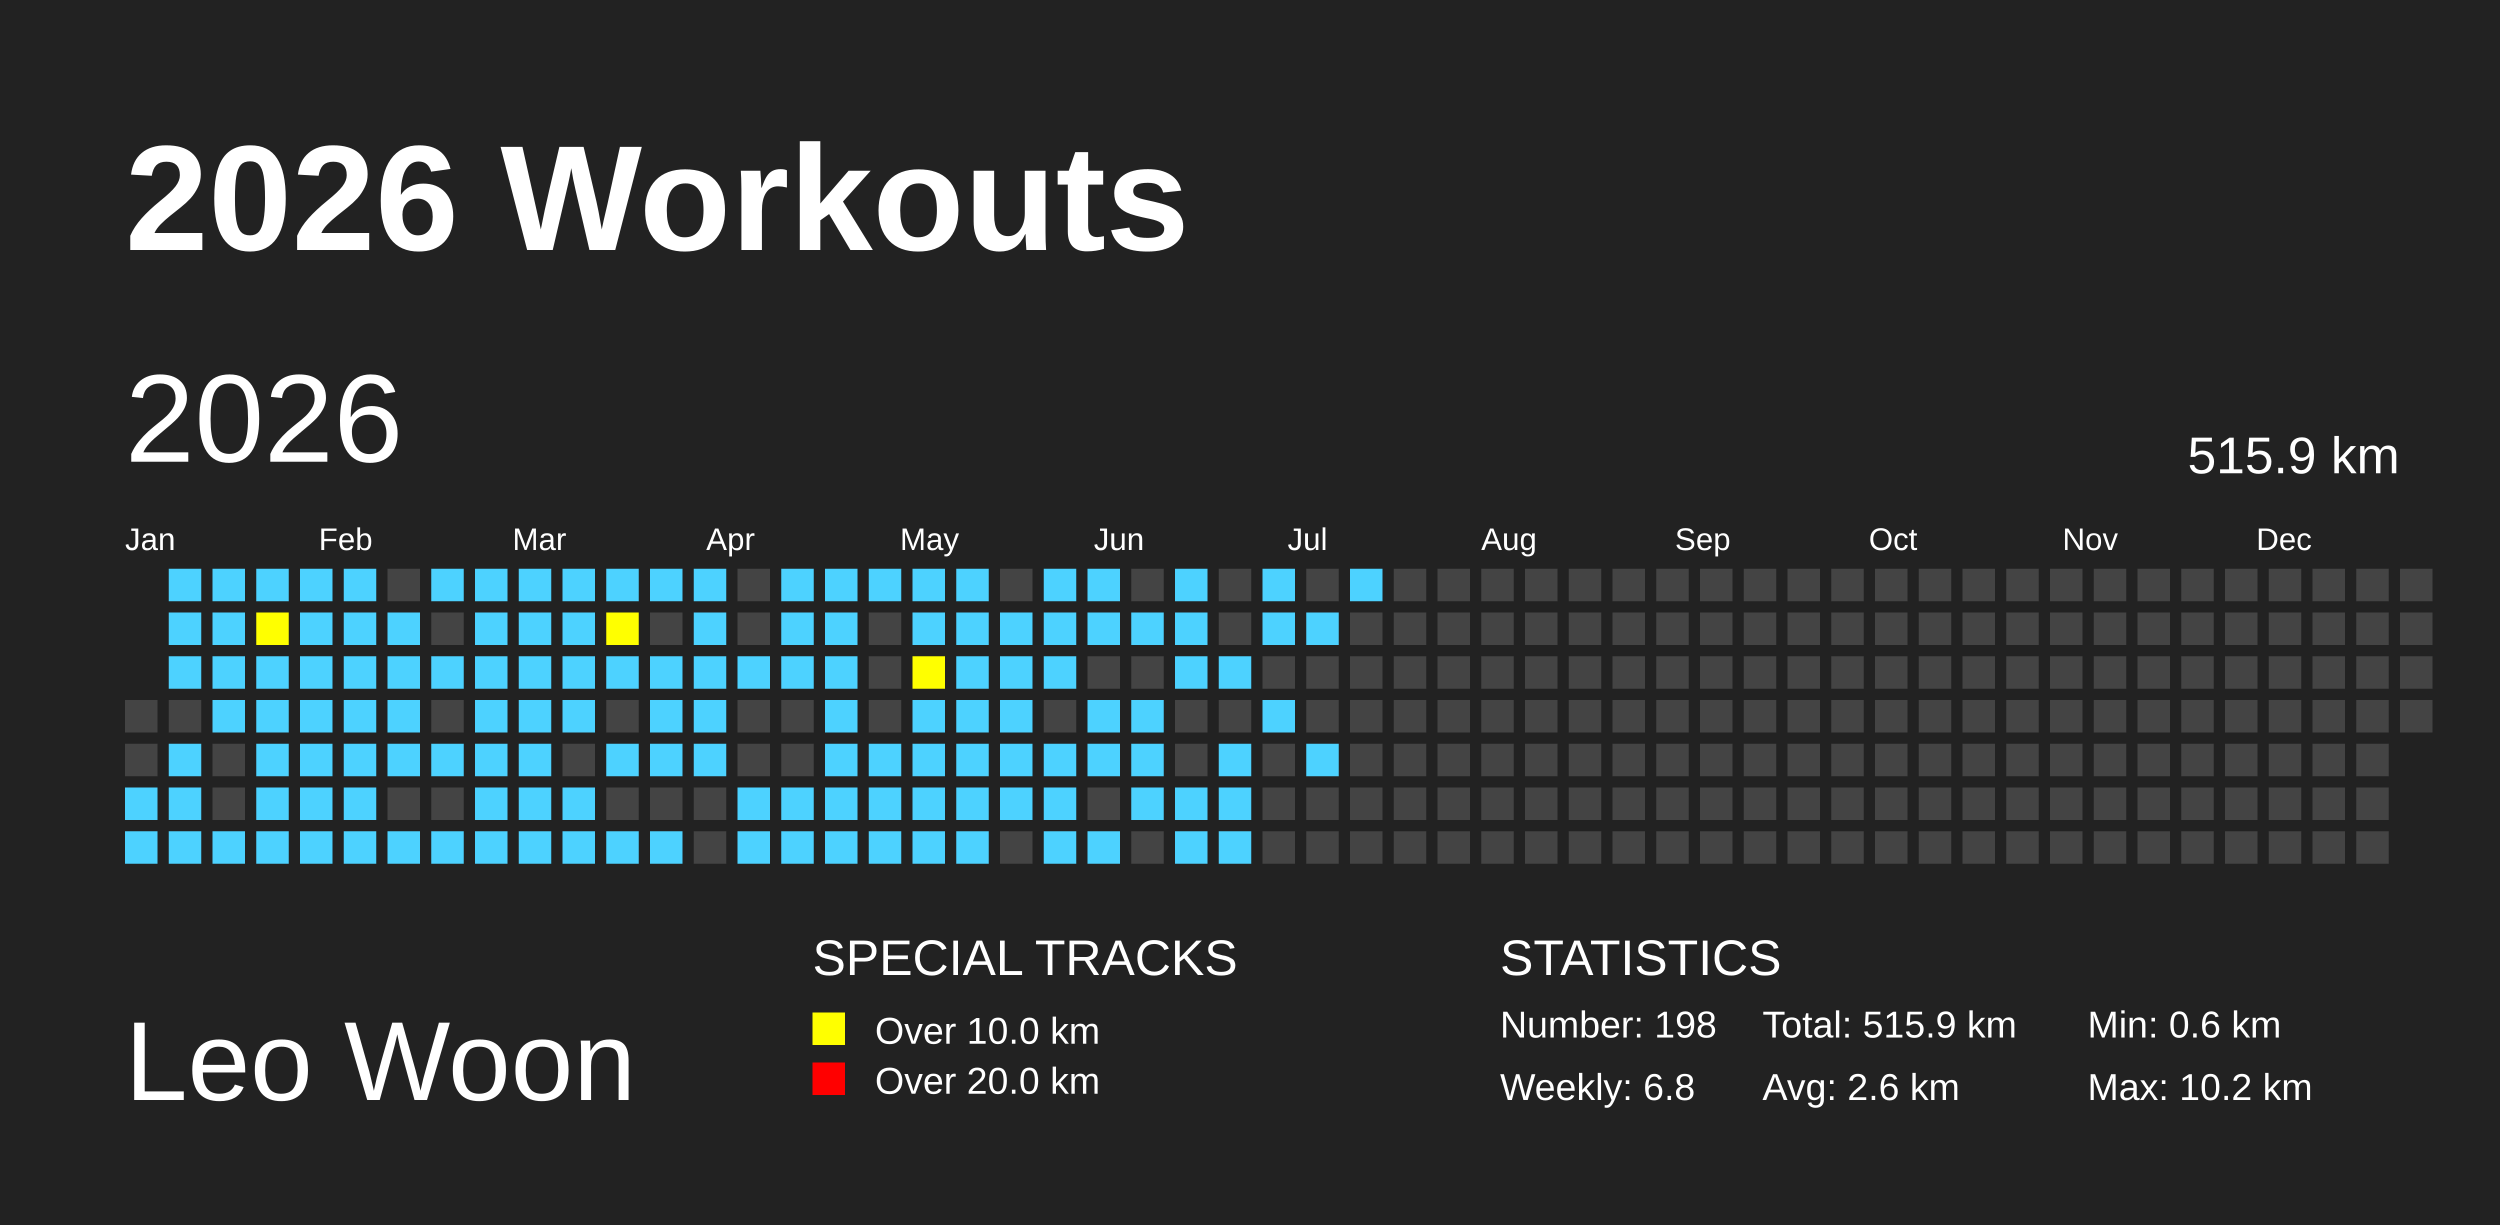
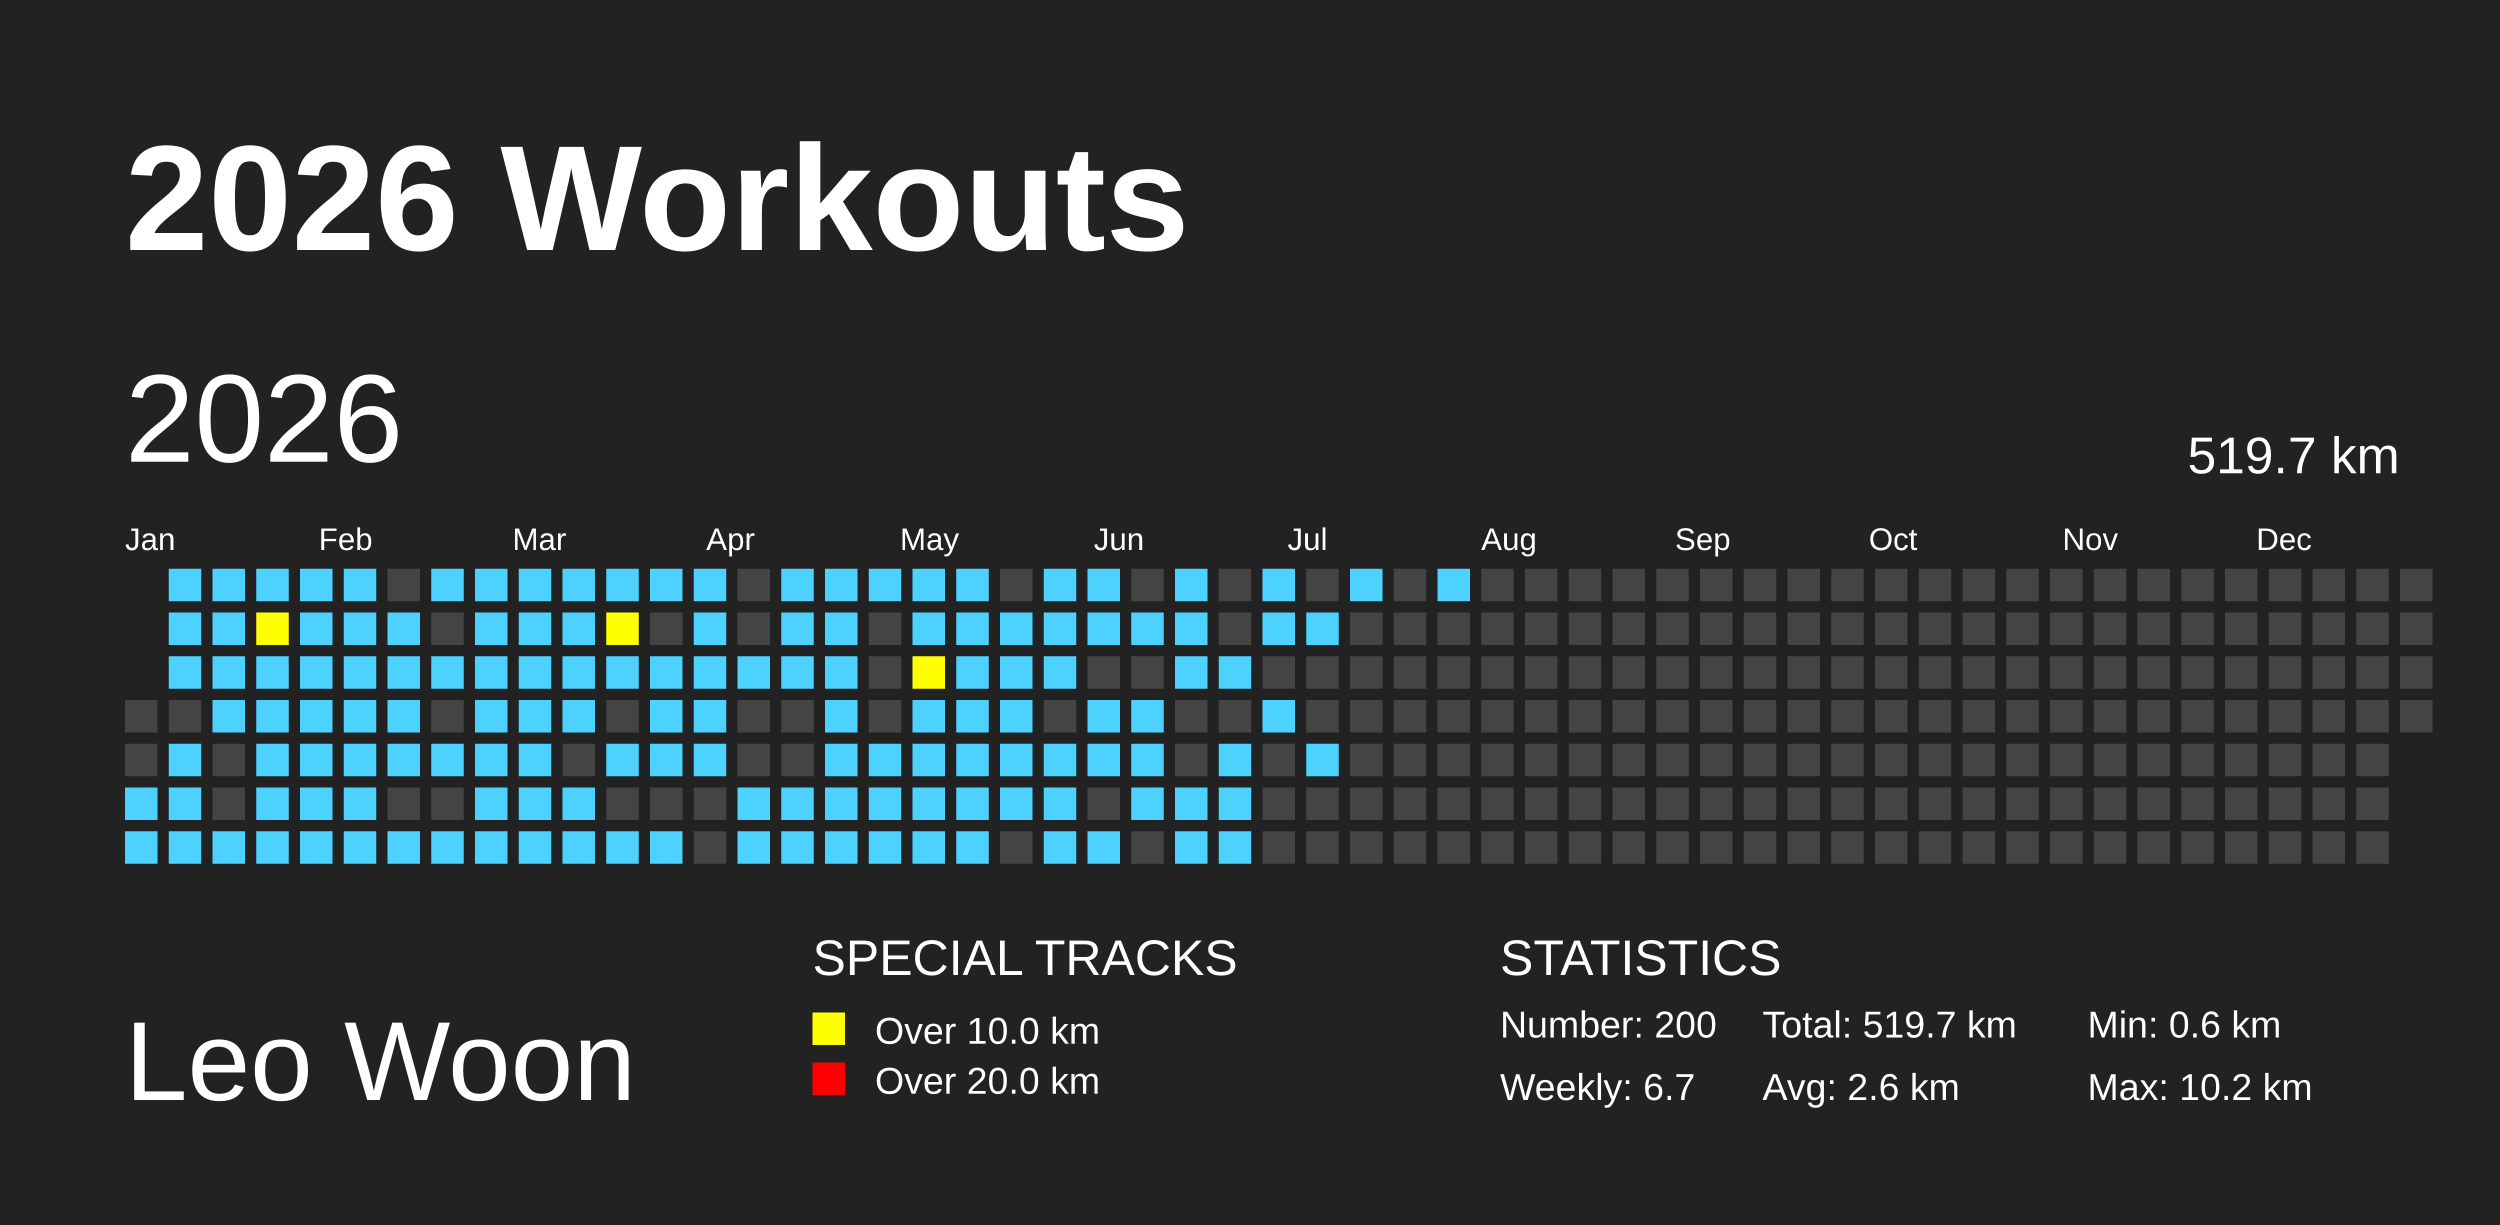
<svg xmlns="http://www.w3.org/2000/svg" baseProfile="full" height="98mm" version="1.1" viewBox="0,0,200,98" width="200mm">
  <defs>
    <pattern height="2" id="indoor-stripe" patternUnits="userSpaceOnUse" width="2">
      <line stroke="white" stroke-opacity="0.45" stroke-width="0.5" x1="0" x2="2" y1="2" y2="0" />
    </pattern>
  </defs>
  <rect fill="#222222" height="98" width="200" x="0" y="0" />
  <text fill="#FFFFFF" style="font-size:12px; font-family:Arial; font-weight:bold;" x="10" y="20">2026 Workouts</text>
  <text fill="#FFFFFF" style="font-size:9px; font-family:Arial" x="10" y="88">Leo Woon</text>
  <text fill="#FFFFFF" style="font-size:4px; font-family:Arial" x="65" y="78">SPECIAL TRACKS</text>
  <rect fill="yellow" height="2.6" width="2.6" x="65" y="81" />
  <text fill="#FFFFFF" style="font-size:3px; font-family:Arial" x="70" y="83.5">Over 10.0 km</text>
  <rect fill="red" height="2.6" width="2.6" x="65" y="85" />
  <text fill="#FFFFFF" style="font-size:3px; font-family:Arial" x="70" y="87.5">Over 20.0 km</text>
  <text fill="#FFFFFF" style="font-size:4px; font-family:Arial" x="120" y="78">STATISTICS</text>
-   <text fill="#FFFFFF" style="font-size:3px; font-family:Arial" x="120" y="83">Number: 198</text>
-   <text fill="#FFFFFF" style="font-size:3px; font-family:Arial" x="120" y="88">Weekly: 6.8</text>
-   <text fill="#FFFFFF" style="font-size:3px; font-family:Arial" x="141" y="83">Total: 515.9 km</text>
+   <text fill="#FFFFFF" style="font-size:3px; font-family:Arial" x="120" y="83">Number: 200</text>
+   <text fill="#FFFFFF" style="font-size:3px; font-family:Arial" x="120" y="88">Weekly: 6.7</text>
+   <text fill="#FFFFFF" style="font-size:3px; font-family:Arial" x="141" y="83">Total: 519.7 km</text>
  <text fill="#FFFFFF" style="font-size:3px; font-family:Arial" x="141" y="88">Avg: 2.6 km</text>
  <text fill="#FFFFFF" style="font-size:3px; font-family:Arial" x="167" y="83">Min: 0.6 km</text>
  <text fill="#FFFFFF" style="font-size:3px; font-family:Arial" x="167" y="88">Max: 10.2 km</text>
  <text dominant-baseline="hanging" fill="#FFFFFF" style="font-size:10.0px; font-family:Arial;" x="10" y="30">2026</text>
-   <text dominant-baseline="hanging" fill="#FFFFFF" style="font-size:4.125px; font-family:Arial;" x="175" y="35">515.9 km</text>
+   <text dominant-baseline="hanging" fill="#FFFFFF" style="font-size:4.125px; font-family:Arial;" x="175" y="35">519.7 km</text>
  <text fill="#FFFFFF" style="font-size:2.5px; font-family:Arial" x="10.0" y="44">Jan</text>
  <text fill="#FFFFFF" style="font-size:2.5px; font-family:Arial" x="25.5" y="44">Feb</text>
  <text fill="#FFFFFF" style="font-size:2.5px; font-family:Arial" x="41.0" y="44">Mar</text>
  <text fill="#FFFFFF" style="font-size:2.5px; font-family:Arial" x="56.5" y="44">Apr</text>
  <text fill="#FFFFFF" style="font-size:2.5px; font-family:Arial" x="72.0" y="44">May</text>
  <text fill="#FFFFFF" style="font-size:2.5px; font-family:Arial" x="87.5" y="44">Jun</text>
  <text fill="#FFFFFF" style="font-size:2.5px; font-family:Arial" x="103.0" y="44">Jul</text>
  <text fill="#FFFFFF" style="font-size:2.5px; font-family:Arial" x="118.5" y="44">Aug</text>
  <text fill="#FFFFFF" style="font-size:2.5px; font-family:Arial" x="134.0" y="44">Sep</text>
  <text fill="#FFFFFF" style="font-size:2.5px; font-family:Arial" x="149.5" y="44">Oct</text>
  <text fill="#FFFFFF" style="font-size:2.5px; font-family:Arial" x="165.0" y="44">Nov</text>
  <text fill="#FFFFFF" style="font-size:2.5px; font-family:Arial" x="180.5" y="44">Dec</text>
  <rect fill="#444444" height="2.6" width="2.6" x="10.0" y="56.0" />
  <rect fill="#444444" height="2.6" width="2.6" x="10.0" y="59.5" />
  <rect fill="#4DD2FF" height="2.6" width="2.6" x="10.0" y="63.0" />
  <rect fill="#4DD2FF" height="2.6" width="2.6" x="10.0" y="66.5" />
  <rect fill="#4DD2FF" height="2.6" width="2.6" x="13.5" y="45.5" />
  <rect fill="#4DD2FF" height="2.6" width="2.6" x="13.5" y="49.0" />
  <rect fill="#4DD2FF" height="2.6" width="2.6" x="13.5" y="52.5" />
  <rect fill="#444444" height="2.6" width="2.6" x="13.5" y="56.0" />
  <rect fill="#4DD2FF" height="2.6" width="2.6" x="13.5" y="59.5" />
  <rect fill="#4DD2FF" height="2.6" width="2.6" x="13.5" y="63.0" />
  <rect fill="#4DD2FF" height="2.6" width="2.6" x="13.5" y="66.5" />
  <rect fill="#4DD2FF" height="2.6" width="2.6" x="17.0" y="45.5" />
  <rect fill="#4DD2FF" height="2.6" width="2.6" x="17.0" y="49.0" />
  <rect fill="#4DD2FF" height="2.6" width="2.6" x="17.0" y="52.5" />
  <rect fill="#4DD2FF" height="2.6" width="2.6" x="17.0" y="56.0" />
  <rect fill="#444444" height="2.6" width="2.6" x="17.0" y="59.5" />
  <rect fill="#444444" height="2.6" width="2.6" x="17.0" y="63.0" />
  <rect fill="#4DD2FF" height="2.6" width="2.6" x="17.0" y="66.5" />
  <rect fill="#4DD2FF" height="2.6" width="2.6" x="20.5" y="45.5" />
  <rect fill="yellow" height="2.6" width="2.6" x="20.5" y="49.0" />
  <rect fill="#4DD2FF" height="2.6" width="2.6" x="20.5" y="52.5" />
  <rect fill="#4DD2FF" height="2.6" width="2.6" x="20.5" y="56.0" />
  <rect fill="#4DD2FF" height="2.6" width="2.6" x="20.5" y="59.5" />
  <rect fill="#4DD2FF" height="2.6" width="2.6" x="20.5" y="63.0" />
  <rect fill="#4DD2FF" height="2.6" width="2.6" x="20.5" y="66.5" />
  <rect fill="#4DD2FF" height="2.6" width="2.6" x="24.0" y="45.5" />
  <rect fill="#4DD2FF" height="2.6" width="2.6" x="24.0" y="49.0" />
  <rect fill="#4DD2FF" height="2.6" width="2.6" x="24.0" y="52.5" />
  <rect fill="#4DD2FF" height="2.6" width="2.6" x="24.0" y="56.0" />
  <rect fill="#4DD2FF" height="2.6" width="2.6" x="24.0" y="59.5" />
  <rect fill="#4DD2FF" height="2.6" width="2.6" x="24.0" y="63.0" />
  <rect fill="#4DD2FF" height="2.6" width="2.6" x="24.0" y="66.5" />
  <rect fill="#4DD2FF" height="2.6" width="2.6" x="27.5" y="45.5" />
  <rect fill="#4DD2FF" height="2.6" width="2.6" x="27.5" y="49.0" />
  <rect fill="#4DD2FF" height="2.6" width="2.6" x="27.5" y="52.5" />
  <rect fill="#4DD2FF" height="2.6" width="2.6" x="27.5" y="56.0" />
  <rect fill="#4DD2FF" height="2.6" width="2.6" x="27.5" y="59.5" />
  <rect fill="#4DD2FF" height="2.6" width="2.6" x="27.5" y="63.0" />
  <rect fill="#4DD2FF" height="2.6" width="2.6" x="27.5" y="66.5" />
  <rect fill="#444444" height="2.6" width="2.6" x="31.0" y="45.5" />
  <rect fill="#4DD2FF" height="2.6" width="2.6" x="31.0" y="49.0" />
  <rect fill="#4DD2FF" height="2.6" width="2.6" x="31.0" y="52.5" />
  <rect fill="#4DD2FF" height="2.6" width="2.6" x="31.0" y="56.0" />
  <rect fill="#4DD2FF" height="2.6" width="2.6" x="31.0" y="59.5" />
  <rect fill="#444444" height="2.6" width="2.6" x="31.0" y="63.0" />
  <rect fill="#4DD2FF" height="2.6" width="2.6" x="31.0" y="66.5" />
  <rect fill="#4DD2FF" height="2.6" width="2.6" x="34.5" y="45.5" />
  <rect fill="#444444" height="2.6" width="2.6" x="34.5" y="49.0" />
  <rect fill="#4DD2FF" height="2.6" width="2.6" x="34.5" y="52.5" />
  <rect fill="#444444" height="2.6" width="2.6" x="34.5" y="56.0" />
  <rect fill="#4DD2FF" height="2.6" width="2.6" x="34.5" y="59.5" />
  <rect fill="#444444" height="2.6" width="2.6" x="34.5" y="63.0" />
  <rect fill="#4DD2FF" height="2.6" width="2.6" x="34.5" y="66.5" />
  <rect fill="#4DD2FF" height="2.6" width="2.6" x="38.0" y="45.5" />
  <rect fill="#4DD2FF" height="2.6" width="2.6" x="38.0" y="49.0" />
  <rect fill="#4DD2FF" height="2.6" width="2.6" x="38.0" y="52.5" />
  <rect fill="#4DD2FF" height="2.6" width="2.6" x="38.0" y="56.0" />
  <rect fill="#4DD2FF" height="2.6" width="2.6" x="38.0" y="59.5" />
  <rect fill="#4DD2FF" height="2.6" width="2.6" x="38.0" y="63.0" />
  <rect fill="#4DD2FF" height="2.6" width="2.6" x="38.0" y="66.5" />
  <rect fill="#4DD2FF" height="2.6" width="2.6" x="41.5" y="45.5" />
  <rect fill="#4DD2FF" height="2.6" width="2.6" x="41.5" y="49.0" />
  <rect fill="#4DD2FF" height="2.6" width="2.6" x="41.5" y="52.5" />
  <rect fill="#4DD2FF" height="2.6" width="2.6" x="41.5" y="56.0" />
  <rect fill="#4DD2FF" height="2.6" width="2.6" x="41.5" y="59.5" />
  <rect fill="#4DD2FF" height="2.6" width="2.6" x="41.5" y="63.0" />
  <rect fill="#4DD2FF" height="2.6" width="2.6" x="41.5" y="66.5" />
  <rect fill="#4DD2FF" height="2.6" width="2.6" x="45.0" y="45.5" />
  <rect fill="#4DD2FF" height="2.6" width="2.6" x="45.0" y="49.0" />
  <rect fill="#4DD2FF" height="2.6" width="2.6" x="45.0" y="52.5" />
  <rect fill="#4DD2FF" height="2.6" width="2.6" x="45.0" y="56.0" />
  <rect fill="#444444" height="2.6" width="2.6" x="45.0" y="59.5" />
  <rect fill="#4DD2FF" height="2.6" width="2.6" x="45.0" y="63.0" />
  <rect fill="#4DD2FF" height="2.6" width="2.6" x="45.0" y="66.5" />
  <rect fill="#4DD2FF" height="2.6" width="2.6" x="48.5" y="45.5" />
  <rect fill="yellow" height="2.6" width="2.6" x="48.5" y="49.0" />
  <rect fill="#4DD2FF" height="2.6" width="2.6" x="48.5" y="52.5" />
  <rect fill="#444444" height="2.6" width="2.6" x="48.5" y="56.0" />
  <rect fill="#4DD2FF" height="2.6" width="2.6" x="48.5" y="59.5" />
  <rect fill="#444444" height="2.6" width="2.6" x="48.5" y="63.0" />
  <rect fill="#4DD2FF" height="2.6" width="2.6" x="48.5" y="66.5" />
  <rect fill="#4DD2FF" height="2.6" width="2.6" x="52.0" y="45.5" />
  <rect fill="#444444" height="2.6" width="2.6" x="52.0" y="49.0" />
  <rect fill="#4DD2FF" height="2.6" width="2.6" x="52.0" y="52.5" />
  <rect fill="#4DD2FF" height="2.6" width="2.6" x="52.0" y="56.0" />
  <rect fill="#4DD2FF" height="2.6" width="2.6" x="52.0" y="59.5" />
  <rect fill="#444444" height="2.6" width="2.6" x="52.0" y="63.0" />
  <rect fill="#4DD2FF" height="2.6" width="2.6" x="52.0" y="66.5" />
  <rect fill="#4DD2FF" height="2.6" width="2.6" x="55.5" y="45.5" />
  <rect fill="#4DD2FF" height="2.6" width="2.6" x="55.5" y="49.0" />
  <rect fill="#4DD2FF" height="2.6" width="2.6" x="55.5" y="52.5" />
  <rect fill="#4DD2FF" height="2.6" width="2.6" x="55.5" y="56.0" />
  <rect fill="#4DD2FF" height="2.6" width="2.6" x="55.5" y="59.5" />
  <rect fill="#444444" height="2.6" width="2.6" x="55.5" y="63.0" />
  <rect fill="#444444" height="2.6" width="2.6" x="55.5" y="66.5" />
  <rect fill="#444444" height="2.6" width="2.6" x="59.0" y="45.5" />
  <rect fill="#444444" height="2.6" width="2.6" x="59.0" y="49.0" />
  <rect fill="#4DD2FF" height="2.6" width="2.6" x="59.0" y="52.5" />
  <rect fill="#444444" height="2.6" width="2.6" x="59.0" y="56.0" />
  <rect fill="#444444" height="2.6" width="2.6" x="59.0" y="59.5" />
  <rect fill="#4DD2FF" height="2.6" width="2.6" x="59.0" y="63.0" />
  <rect fill="#4DD2FF" height="2.6" width="2.6" x="59.0" y="66.5" />
  <rect fill="#4DD2FF" height="2.6" width="2.6" x="62.5" y="45.5" />
  <rect fill="#4DD2FF" height="2.6" width="2.6" x="62.5" y="49.0" />
  <rect fill="#4DD2FF" height="2.6" width="2.6" x="62.5" y="52.5" />
  <rect fill="#444444" height="2.6" width="2.6" x="62.5" y="56.0" />
  <rect fill="#444444" height="2.6" width="2.6" x="62.5" y="59.5" />
  <rect fill="#4DD2FF" height="2.6" width="2.6" x="62.5" y="63.0" />
  <rect fill="#4DD2FF" height="2.6" width="2.6" x="62.5" y="66.5" />
  <rect fill="#4DD2FF" height="2.6" width="2.6" x="66.0" y="45.5" />
  <rect fill="#4DD2FF" height="2.6" width="2.6" x="66.0" y="49.0" />
  <rect fill="#4DD2FF" height="2.6" width="2.6" x="66.0" y="52.5" />
  <rect fill="#4DD2FF" height="2.6" width="2.6" x="66.0" y="56.0" />
  <rect fill="#4DD2FF" height="2.6" width="2.6" x="66.0" y="59.5" />
  <rect fill="#4DD2FF" height="2.6" width="2.6" x="66.0" y="63.0" />
  <rect fill="#4DD2FF" height="2.6" width="2.6" x="66.0" y="66.5" />
  <rect fill="#4DD2FF" height="2.6" width="2.6" x="69.5" y="45.5" />
  <rect fill="#444444" height="2.6" width="2.6" x="69.5" y="49.0" />
  <rect fill="#444444" height="2.6" width="2.6" x="69.5" y="52.5" />
  <rect fill="#444444" height="2.6" width="2.6" x="69.5" y="56.0" />
  <rect fill="#4DD2FF" height="2.6" width="2.6" x="69.5" y="59.5" />
  <rect fill="#4DD2FF" height="2.6" width="2.6" x="69.5" y="63.0" />
  <rect fill="#4DD2FF" height="2.6" width="2.6" x="69.5" y="66.5" />
  <rect fill="#4DD2FF" height="2.6" width="2.6" x="73.0" y="45.5" />
  <rect fill="#4DD2FF" height="2.6" width="2.6" x="73.0" y="49.0" />
  <rect fill="yellow" height="2.6" width="2.6" x="73.0" y="52.5" />
  <rect fill="#4DD2FF" height="2.6" width="2.6" x="73.0" y="56.0" />
  <rect fill="#4DD2FF" height="2.6" width="2.6" x="73.0" y="59.5" />
  <rect fill="#4DD2FF" height="2.6" width="2.6" x="73.0" y="63.0" />
  <rect fill="#4DD2FF" height="2.6" width="2.6" x="73.0" y="66.5" />
  <rect fill="#4DD2FF" height="2.6" width="2.6" x="76.5" y="45.5" />
  <rect fill="#4DD2FF" height="2.6" width="2.6" x="76.5" y="49.0" />
  <rect fill="#4DD2FF" height="2.6" width="2.6" x="76.5" y="52.5" />
  <rect fill="#4DD2FF" height="2.6" width="2.6" x="76.5" y="56.0" />
  <rect fill="#4DD2FF" height="2.6" width="2.6" x="76.5" y="59.5" />
  <rect fill="#4DD2FF" height="2.6" width="2.6" x="76.5" y="63.0" />
  <rect fill="#4DD2FF" height="2.6" width="2.6" x="76.5" y="66.5" />
  <rect fill="#444444" height="2.6" width="2.6" x="80.0" y="45.5" />
  <rect fill="#4DD2FF" height="2.6" width="2.6" x="80.0" y="49.0" />
  <rect fill="#4DD2FF" height="2.6" width="2.6" x="80.0" y="52.5" />
  <rect fill="#4DD2FF" height="2.6" width="2.6" x="80.0" y="56.0" />
  <rect fill="#4DD2FF" height="2.6" width="2.6" x="80.0" y="59.5" />
  <rect fill="#4DD2FF" height="2.6" width="2.6" x="80.0" y="63.0" />
  <rect fill="#444444" height="2.6" width="2.6" x="80.0" y="66.5" />
  <rect fill="#4DD2FF" height="2.6" width="2.6" x="83.5" y="45.5" />
  <rect fill="#4DD2FF" height="2.6" width="2.6" x="83.5" y="49.0" />
  <rect fill="#4DD2FF" height="2.6" width="2.6" x="83.5" y="52.5" />
  <rect fill="#444444" height="2.6" width="2.6" x="83.5" y="56.0" />
  <rect fill="#4DD2FF" height="2.6" width="2.6" x="83.5" y="59.5" />
  <rect fill="#4DD2FF" height="2.6" width="2.6" x="83.5" y="63.0" />
  <rect fill="#4DD2FF" height="2.6" width="2.6" x="83.5" y="66.5" />
  <rect fill="#4DD2FF" height="2.6" width="2.6" x="87.0" y="45.5" />
  <rect fill="#4DD2FF" height="2.6" width="2.6" x="87.0" y="49.0" />
  <rect fill="#444444" height="2.6" width="2.6" x="87.0" y="52.5" />
  <rect fill="#4DD2FF" height="2.6" width="2.6" x="87.0" y="56.0" />
  <rect fill="#4DD2FF" height="2.6" width="2.6" x="87.0" y="59.5" />
  <rect fill="#444444" height="2.6" width="2.6" x="87.0" y="63.0" />
  <rect fill="#4DD2FF" height="2.6" width="2.6" x="87.0" y="66.5" />
  <rect fill="#444444" height="2.6" width="2.6" x="90.5" y="45.5" />
  <rect fill="#4DD2FF" height="2.6" width="2.6" x="90.5" y="49.0" />
  <rect fill="#444444" height="2.6" width="2.6" x="90.5" y="52.5" />
  <rect fill="#4DD2FF" height="2.6" width="2.6" x="90.5" y="56.0" />
  <rect fill="#4DD2FF" height="2.6" width="2.6" x="90.5" y="59.5" />
  <rect fill="#4DD2FF" height="2.6" width="2.6" x="90.5" y="63.0" />
  <rect fill="#444444" height="2.6" width="2.6" x="90.5" y="66.5" />
  <rect fill="#4DD2FF" height="2.6" width="2.6" x="94.0" y="45.5" />
  <rect fill="#4DD2FF" height="2.6" width="2.6" x="94.0" y="49.0" />
  <rect fill="#4DD2FF" height="2.6" width="2.6" x="94.0" y="52.5" />
  <rect fill="#444444" height="2.6" width="2.6" x="94.0" y="56.0" />
  <rect fill="#444444" height="2.6" width="2.6" x="94.0" y="59.5" />
  <rect fill="#4DD2FF" height="2.6" width="2.6" x="94.0" y="63.0" />
  <rect fill="#4DD2FF" height="2.6" width="2.6" x="94.0" y="66.5" />
  <rect fill="#444444" height="2.6" width="2.6" x="97.5" y="45.5" />
  <rect fill="#444444" height="2.6" width="2.6" x="97.5" y="49.0" />
  <rect fill="#4DD2FF" height="2.6" width="2.6" x="97.5" y="52.5" />
  <rect fill="#444444" height="2.6" width="2.6" x="97.5" y="56.0" />
  <rect fill="#4DD2FF" height="2.6" width="2.6" x="97.5" y="59.5" />
  <rect fill="#4DD2FF" height="2.6" width="2.6" x="97.5" y="63.0" />
  <rect fill="#4DD2FF" height="2.6" width="2.6" x="97.5" y="66.5" />
  <rect fill="#4DD2FF" height="2.6" width="2.6" x="101.0" y="45.5" />
  <rect fill="#4DD2FF" height="2.6" width="2.6" x="101.0" y="49.0" />
  <rect fill="#444444" height="2.6" width="2.6" x="101.0" y="52.5" />
  <rect fill="#4DD2FF" height="2.6" width="2.6" x="101.0" y="56.0" />
  <rect fill="#444444" height="2.6" width="2.6" x="101.0" y="59.5" />
  <rect fill="#444444" height="2.6" width="2.6" x="101.0" y="63.0" />
  <rect fill="#444444" height="2.6" width="2.6" x="101.0" y="66.5" />
  <rect fill="#444444" height="2.6" width="2.6" x="104.5" y="45.5" />
  <rect fill="#4DD2FF" height="2.6" width="2.6" x="104.5" y="49.0" />
  <rect fill="#444444" height="2.6" width="2.6" x="104.5" y="52.5" />
  <rect fill="#444444" height="2.6" width="2.6" x="104.5" y="56.0" />
  <rect fill="#4DD2FF" height="2.6" width="2.6" x="104.5" y="59.5" />
  <rect fill="#444444" height="2.6" width="2.6" x="104.5" y="63.0" />
  <rect fill="#444444" height="2.6" width="2.6" x="104.5" y="66.5" />
  <rect fill="#4DD2FF" height="2.6" width="2.6" x="108.0" y="45.5" />
  <rect fill="#444444" height="2.6" width="2.6" x="108.0" y="49.0" />
  <rect fill="#444444" height="2.6" width="2.6" x="108.0" y="52.5" />
  <rect fill="#444444" height="2.6" width="2.6" x="108.0" y="56.0" />
  <rect fill="#444444" height="2.6" width="2.6" x="108.0" y="59.5" />
  <rect fill="#444444" height="2.6" width="2.6" x="108.0" y="63.0" />
  <rect fill="#444444" height="2.6" width="2.6" x="108.0" y="66.5" />
  <rect fill="#444444" height="2.6" width="2.6" x="111.5" y="45.5" />
  <rect fill="#444444" height="2.6" width="2.6" x="111.5" y="49.0" />
  <rect fill="#444444" height="2.6" width="2.6" x="111.5" y="52.5" />
  <rect fill="#444444" height="2.6" width="2.6" x="111.5" y="56.0" />
  <rect fill="#444444" height="2.6" width="2.6" x="111.5" y="59.5" />
  <rect fill="#444444" height="2.6" width="2.6" x="111.5" y="63.0" />
  <rect fill="#444444" height="2.6" width="2.6" x="111.5" y="66.5" />
-   <rect fill="#444444" height="2.6" width="2.6" x="115.0" y="45.5" />
+   <rect fill="#4DD2FF" height="2.6" width="2.6" x="115.0" y="45.5" />
  <rect fill="#444444" height="2.6" width="2.6" x="115.0" y="49.0" />
  <rect fill="#444444" height="2.6" width="2.6" x="115.0" y="52.5" />
  <rect fill="#444444" height="2.6" width="2.6" x="115.0" y="56.0" />
  <rect fill="#444444" height="2.6" width="2.6" x="115.0" y="59.5" />
  <rect fill="#444444" height="2.6" width="2.6" x="115.0" y="63.0" />
  <rect fill="#444444" height="2.6" width="2.6" x="115.0" y="66.5" />
  <rect fill="#444444" height="2.6" width="2.6" x="118.5" y="45.5" />
  <rect fill="#444444" height="2.6" width="2.6" x="118.5" y="49.0" />
  <rect fill="#444444" height="2.6" width="2.6" x="118.5" y="52.5" />
  <rect fill="#444444" height="2.6" width="2.6" x="118.5" y="56.0" />
  <rect fill="#444444" height="2.6" width="2.6" x="118.5" y="59.5" />
  <rect fill="#444444" height="2.6" width="2.6" x="118.5" y="63.0" />
  <rect fill="#444444" height="2.6" width="2.6" x="118.5" y="66.5" />
  <rect fill="#444444" height="2.6" width="2.6" x="122.0" y="45.5" />
  <rect fill="#444444" height="2.6" width="2.6" x="122.0" y="49.0" />
  <rect fill="#444444" height="2.6" width="2.6" x="122.0" y="52.5" />
  <rect fill="#444444" height="2.6" width="2.6" x="122.0" y="56.0" />
  <rect fill="#444444" height="2.6" width="2.6" x="122.0" y="59.5" />
  <rect fill="#444444" height="2.6" width="2.6" x="122.0" y="63.0" />
  <rect fill="#444444" height="2.6" width="2.6" x="122.0" y="66.5" />
  <rect fill="#444444" height="2.6" width="2.6" x="125.5" y="45.5" />
  <rect fill="#444444" height="2.6" width="2.6" x="125.5" y="49.0" />
  <rect fill="#444444" height="2.6" width="2.6" x="125.5" y="52.5" />
  <rect fill="#444444" height="2.6" width="2.6" x="125.5" y="56.0" />
  <rect fill="#444444" height="2.6" width="2.6" x="125.5" y="59.5" />
  <rect fill="#444444" height="2.6" width="2.6" x="125.5" y="63.0" />
  <rect fill="#444444" height="2.6" width="2.6" x="125.5" y="66.5" />
  <rect fill="#444444" height="2.6" width="2.6" x="129.0" y="45.5" />
  <rect fill="#444444" height="2.6" width="2.6" x="129.0" y="49.0" />
  <rect fill="#444444" height="2.6" width="2.6" x="129.0" y="52.5" />
  <rect fill="#444444" height="2.6" width="2.6" x="129.0" y="56.0" />
  <rect fill="#444444" height="2.6" width="2.6" x="129.0" y="59.5" />
  <rect fill="#444444" height="2.6" width="2.6" x="129.0" y="63.0" />
  <rect fill="#444444" height="2.6" width="2.6" x="129.0" y="66.5" />
  <rect fill="#444444" height="2.6" width="2.6" x="132.5" y="45.5" />
  <rect fill="#444444" height="2.6" width="2.6" x="132.5" y="49.0" />
  <rect fill="#444444" height="2.6" width="2.6" x="132.5" y="52.5" />
  <rect fill="#444444" height="2.6" width="2.6" x="132.5" y="56.0" />
  <rect fill="#444444" height="2.6" width="2.6" x="132.5" y="59.5" />
  <rect fill="#444444" height="2.6" width="2.6" x="132.5" y="63.0" />
  <rect fill="#444444" height="2.6" width="2.6" x="132.5" y="66.5" />
  <rect fill="#444444" height="2.6" width="2.6" x="136.0" y="45.5" />
  <rect fill="#444444" height="2.6" width="2.6" x="136.0" y="49.0" />
  <rect fill="#444444" height="2.6" width="2.6" x="136.0" y="52.5" />
  <rect fill="#444444" height="2.6" width="2.6" x="136.0" y="56.0" />
  <rect fill="#444444" height="2.6" width="2.6" x="136.0" y="59.5" />
  <rect fill="#444444" height="2.6" width="2.6" x="136.0" y="63.0" />
  <rect fill="#444444" height="2.6" width="2.6" x="136.0" y="66.5" />
  <rect fill="#444444" height="2.6" width="2.6" x="139.5" y="45.5" />
  <rect fill="#444444" height="2.6" width="2.6" x="139.5" y="49.0" />
  <rect fill="#444444" height="2.6" width="2.6" x="139.5" y="52.5" />
  <rect fill="#444444" height="2.6" width="2.6" x="139.5" y="56.0" />
  <rect fill="#444444" height="2.6" width="2.6" x="139.5" y="59.5" />
  <rect fill="#444444" height="2.6" width="2.6" x="139.5" y="63.0" />
  <rect fill="#444444" height="2.6" width="2.6" x="139.5" y="66.5" />
  <rect fill="#444444" height="2.6" width="2.6" x="143.0" y="45.5" />
  <rect fill="#444444" height="2.6" width="2.6" x="143.0" y="49.0" />
  <rect fill="#444444" height="2.6" width="2.6" x="143.0" y="52.5" />
  <rect fill="#444444" height="2.6" width="2.6" x="143.0" y="56.0" />
  <rect fill="#444444" height="2.6" width="2.6" x="143.0" y="59.5" />
  <rect fill="#444444" height="2.6" width="2.6" x="143.0" y="63.0" />
  <rect fill="#444444" height="2.6" width="2.6" x="143.0" y="66.5" />
  <rect fill="#444444" height="2.6" width="2.6" x="146.5" y="45.5" />
  <rect fill="#444444" height="2.6" width="2.6" x="146.5" y="49.0" />
  <rect fill="#444444" height="2.6" width="2.6" x="146.5" y="52.5" />
  <rect fill="#444444" height="2.6" width="2.6" x="146.5" y="56.0" />
  <rect fill="#444444" height="2.6" width="2.6" x="146.5" y="59.5" />
  <rect fill="#444444" height="2.6" width="2.6" x="146.5" y="63.0" />
  <rect fill="#444444" height="2.6" width="2.6" x="146.5" y="66.5" />
  <rect fill="#444444" height="2.6" width="2.6" x="150.0" y="45.5" />
  <rect fill="#444444" height="2.6" width="2.6" x="150.0" y="49.0" />
  <rect fill="#444444" height="2.6" width="2.6" x="150.0" y="52.5" />
  <rect fill="#444444" height="2.6" width="2.6" x="150.0" y="56.0" />
  <rect fill="#444444" height="2.6" width="2.6" x="150.0" y="59.5" />
  <rect fill="#444444" height="2.6" width="2.6" x="150.0" y="63.0" />
  <rect fill="#444444" height="2.6" width="2.6" x="150.0" y="66.5" />
  <rect fill="#444444" height="2.6" width="2.6" x="153.5" y="45.5" />
  <rect fill="#444444" height="2.6" width="2.6" x="153.5" y="49.0" />
  <rect fill="#444444" height="2.6" width="2.6" x="153.5" y="52.5" />
  <rect fill="#444444" height="2.6" width="2.6" x="153.5" y="56.0" />
  <rect fill="#444444" height="2.6" width="2.6" x="153.5" y="59.5" />
  <rect fill="#444444" height="2.6" width="2.6" x="153.5" y="63.0" />
  <rect fill="#444444" height="2.6" width="2.6" x="153.5" y="66.5" />
  <rect fill="#444444" height="2.6" width="2.6" x="157.0" y="45.5" />
  <rect fill="#444444" height="2.6" width="2.6" x="157.0" y="49.0" />
  <rect fill="#444444" height="2.6" width="2.6" x="157.0" y="52.5" />
  <rect fill="#444444" height="2.6" width="2.6" x="157.0" y="56.0" />
  <rect fill="#444444" height="2.6" width="2.6" x="157.0" y="59.5" />
  <rect fill="#444444" height="2.6" width="2.6" x="157.0" y="63.0" />
  <rect fill="#444444" height="2.6" width="2.6" x="157.0" y="66.5" />
  <rect fill="#444444" height="2.6" width="2.6" x="160.5" y="45.5" />
  <rect fill="#444444" height="2.6" width="2.6" x="160.5" y="49.0" />
  <rect fill="#444444" height="2.6" width="2.6" x="160.5" y="52.5" />
  <rect fill="#444444" height="2.6" width="2.6" x="160.5" y="56.0" />
  <rect fill="#444444" height="2.6" width="2.6" x="160.5" y="59.5" />
  <rect fill="#444444" height="2.6" width="2.6" x="160.5" y="63.0" />
  <rect fill="#444444" height="2.6" width="2.6" x="160.5" y="66.5" />
  <rect fill="#444444" height="2.6" width="2.6" x="164.0" y="45.5" />
  <rect fill="#444444" height="2.6" width="2.6" x="164.0" y="49.0" />
  <rect fill="#444444" height="2.6" width="2.6" x="164.0" y="52.5" />
  <rect fill="#444444" height="2.6" width="2.6" x="164.0" y="56.0" />
  <rect fill="#444444" height="2.6" width="2.6" x="164.0" y="59.5" />
  <rect fill="#444444" height="2.6" width="2.6" x="164.0" y="63.0" />
  <rect fill="#444444" height="2.6" width="2.6" x="164.0" y="66.5" />
  <rect fill="#444444" height="2.6" width="2.6" x="167.5" y="45.5" />
  <rect fill="#444444" height="2.6" width="2.6" x="167.5" y="49.0" />
  <rect fill="#444444" height="2.6" width="2.6" x="167.5" y="52.5" />
  <rect fill="#444444" height="2.6" width="2.6" x="167.5" y="56.0" />
  <rect fill="#444444" height="2.6" width="2.6" x="167.5" y="59.5" />
  <rect fill="#444444" height="2.6" width="2.6" x="167.5" y="63.0" />
  <rect fill="#444444" height="2.6" width="2.6" x="167.5" y="66.5" />
  <rect fill="#444444" height="2.6" width="2.6" x="171.0" y="45.5" />
  <rect fill="#444444" height="2.6" width="2.6" x="171.0" y="49.0" />
  <rect fill="#444444" height="2.6" width="2.6" x="171.0" y="52.5" />
  <rect fill="#444444" height="2.6" width="2.6" x="171.0" y="56.0" />
  <rect fill="#444444" height="2.6" width="2.6" x="171.0" y="59.5" />
  <rect fill="#444444" height="2.6" width="2.6" x="171.0" y="63.0" />
  <rect fill="#444444" height="2.6" width="2.6" x="171.0" y="66.5" />
  <rect fill="#444444" height="2.6" width="2.6" x="174.5" y="45.5" />
  <rect fill="#444444" height="2.6" width="2.6" x="174.5" y="49.0" />
  <rect fill="#444444" height="2.6" width="2.6" x="174.5" y="52.5" />
  <rect fill="#444444" height="2.6" width="2.6" x="174.5" y="56.0" />
  <rect fill="#444444" height="2.6" width="2.6" x="174.5" y="59.5" />
  <rect fill="#444444" height="2.6" width="2.6" x="174.5" y="63.0" />
  <rect fill="#444444" height="2.6" width="2.6" x="174.5" y="66.5" />
  <rect fill="#444444" height="2.6" width="2.6" x="178.0" y="45.5" />
  <rect fill="#444444" height="2.6" width="2.6" x="178.0" y="49.0" />
  <rect fill="#444444" height="2.6" width="2.6" x="178.0" y="52.5" />
  <rect fill="#444444" height="2.6" width="2.6" x="178.0" y="56.0" />
  <rect fill="#444444" height="2.6" width="2.6" x="178.0" y="59.5" />
  <rect fill="#444444" height="2.6" width="2.6" x="178.0" y="63.0" />
  <rect fill="#444444" height="2.6" width="2.6" x="178.0" y="66.5" />
  <rect fill="#444444" height="2.6" width="2.6" x="181.5" y="45.5" />
  <rect fill="#444444" height="2.6" width="2.6" x="181.5" y="49.0" />
  <rect fill="#444444" height="2.6" width="2.6" x="181.5" y="52.5" />
  <rect fill="#444444" height="2.6" width="2.6" x="181.5" y="56.0" />
  <rect fill="#444444" height="2.6" width="2.6" x="181.5" y="59.5" />
  <rect fill="#444444" height="2.6" width="2.6" x="181.5" y="63.0" />
  <rect fill="#444444" height="2.6" width="2.6" x="181.5" y="66.5" />
  <rect fill="#444444" height="2.6" width="2.6" x="185.0" y="45.5" />
  <rect fill="#444444" height="2.6" width="2.6" x="185.0" y="49.0" />
  <rect fill="#444444" height="2.6" width="2.6" x="185.0" y="52.5" />
  <rect fill="#444444" height="2.6" width="2.6" x="185.0" y="56.0" />
  <rect fill="#444444" height="2.6" width="2.6" x="185.0" y="59.5" />
  <rect fill="#444444" height="2.6" width="2.6" x="185.0" y="63.0" />
  <rect fill="#444444" height="2.6" width="2.6" x="185.0" y="66.5" />
  <rect fill="#444444" height="2.6" width="2.6" x="188.5" y="45.5" />
  <rect fill="#444444" height="2.6" width="2.6" x="188.5" y="49.0" />
  <rect fill="#444444" height="2.6" width="2.6" x="188.5" y="52.5" />
  <rect fill="#444444" height="2.6" width="2.6" x="188.5" y="56.0" />
  <rect fill="#444444" height="2.6" width="2.6" x="188.5" y="59.5" />
  <rect fill="#444444" height="2.6" width="2.6" x="188.5" y="63.0" />
  <rect fill="#444444" height="2.6" width="2.6" x="188.5" y="66.5" />
  <rect fill="#444444" height="2.6" width="2.6" x="192.0" y="45.5" />
  <rect fill="#444444" height="2.6" width="2.6" x="192.0" y="49.0" />
  <rect fill="#444444" height="2.6" width="2.6" x="192.0" y="52.5" />
  <rect fill="#444444" height="2.6" width="2.6" x="192.0" y="56.0" />
</svg>
